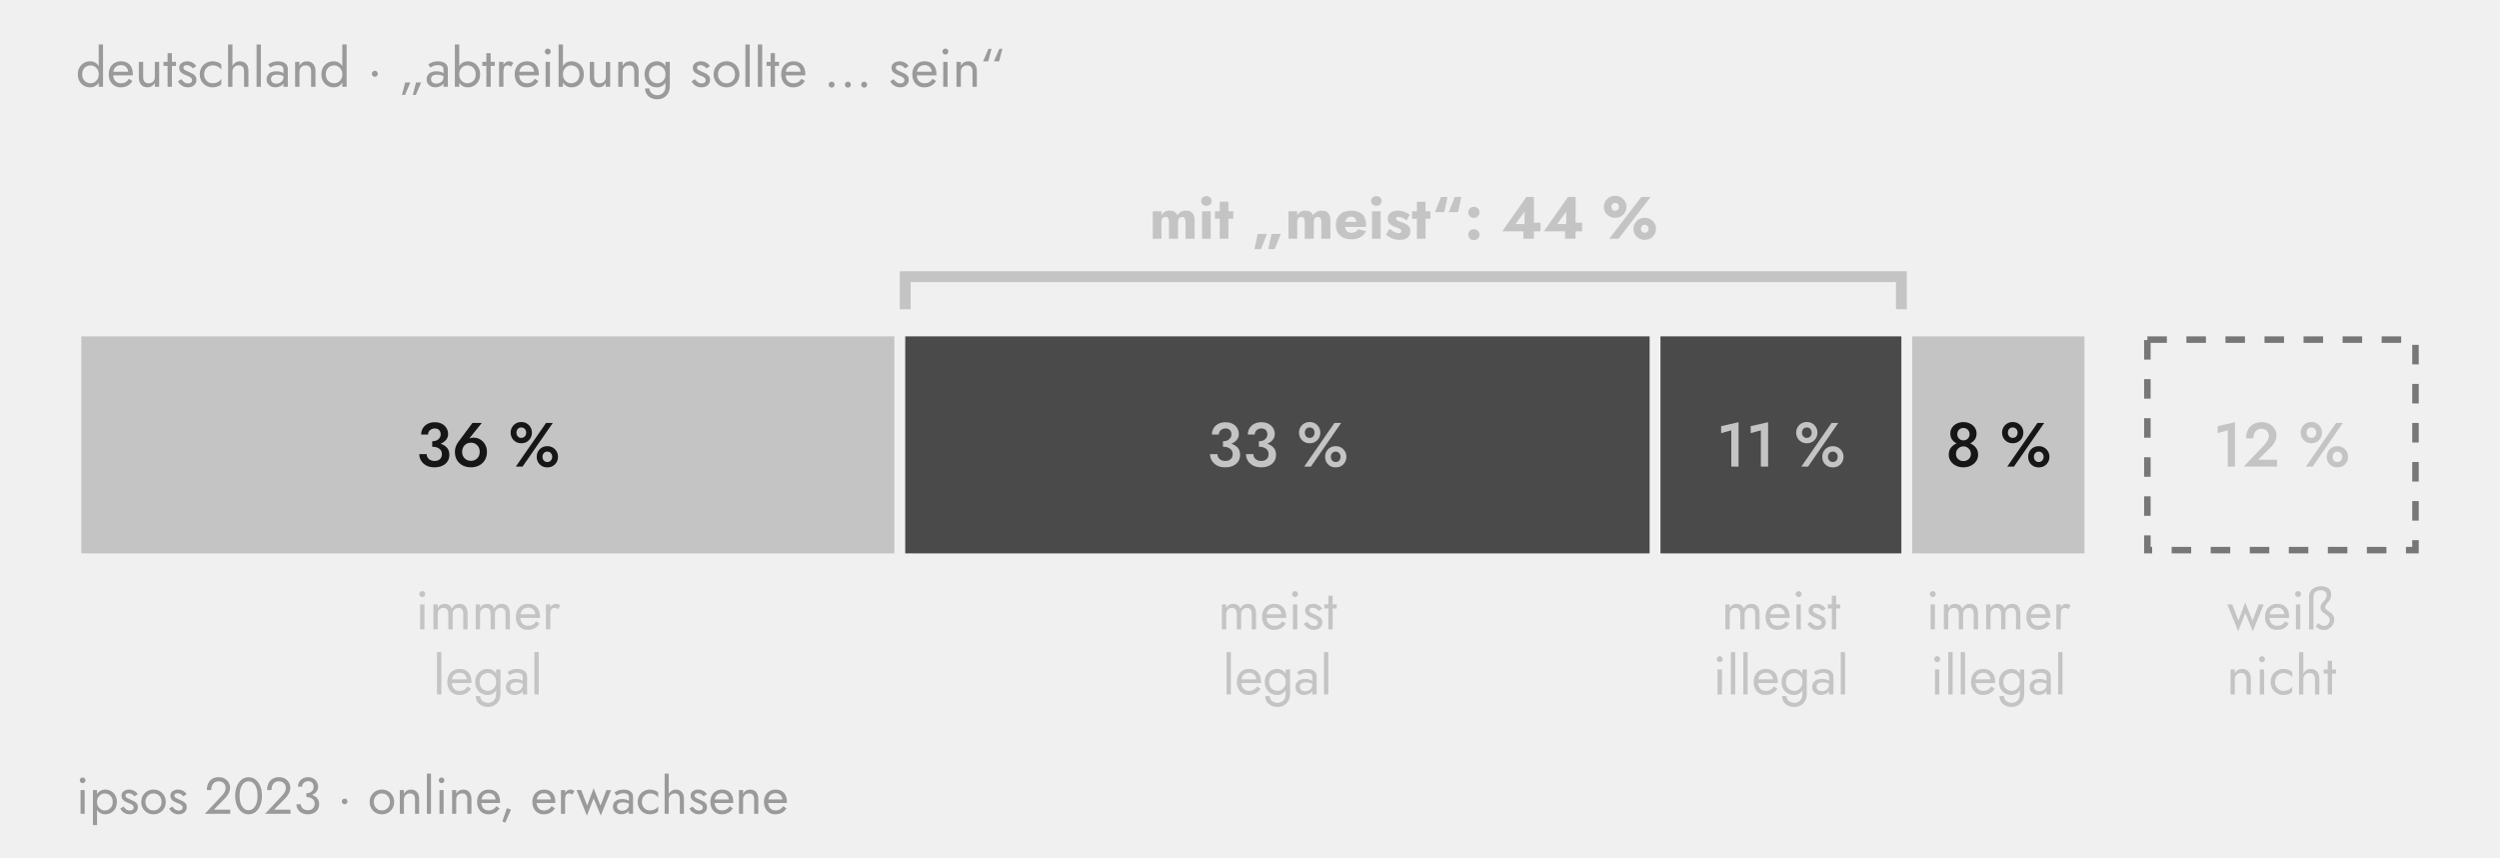
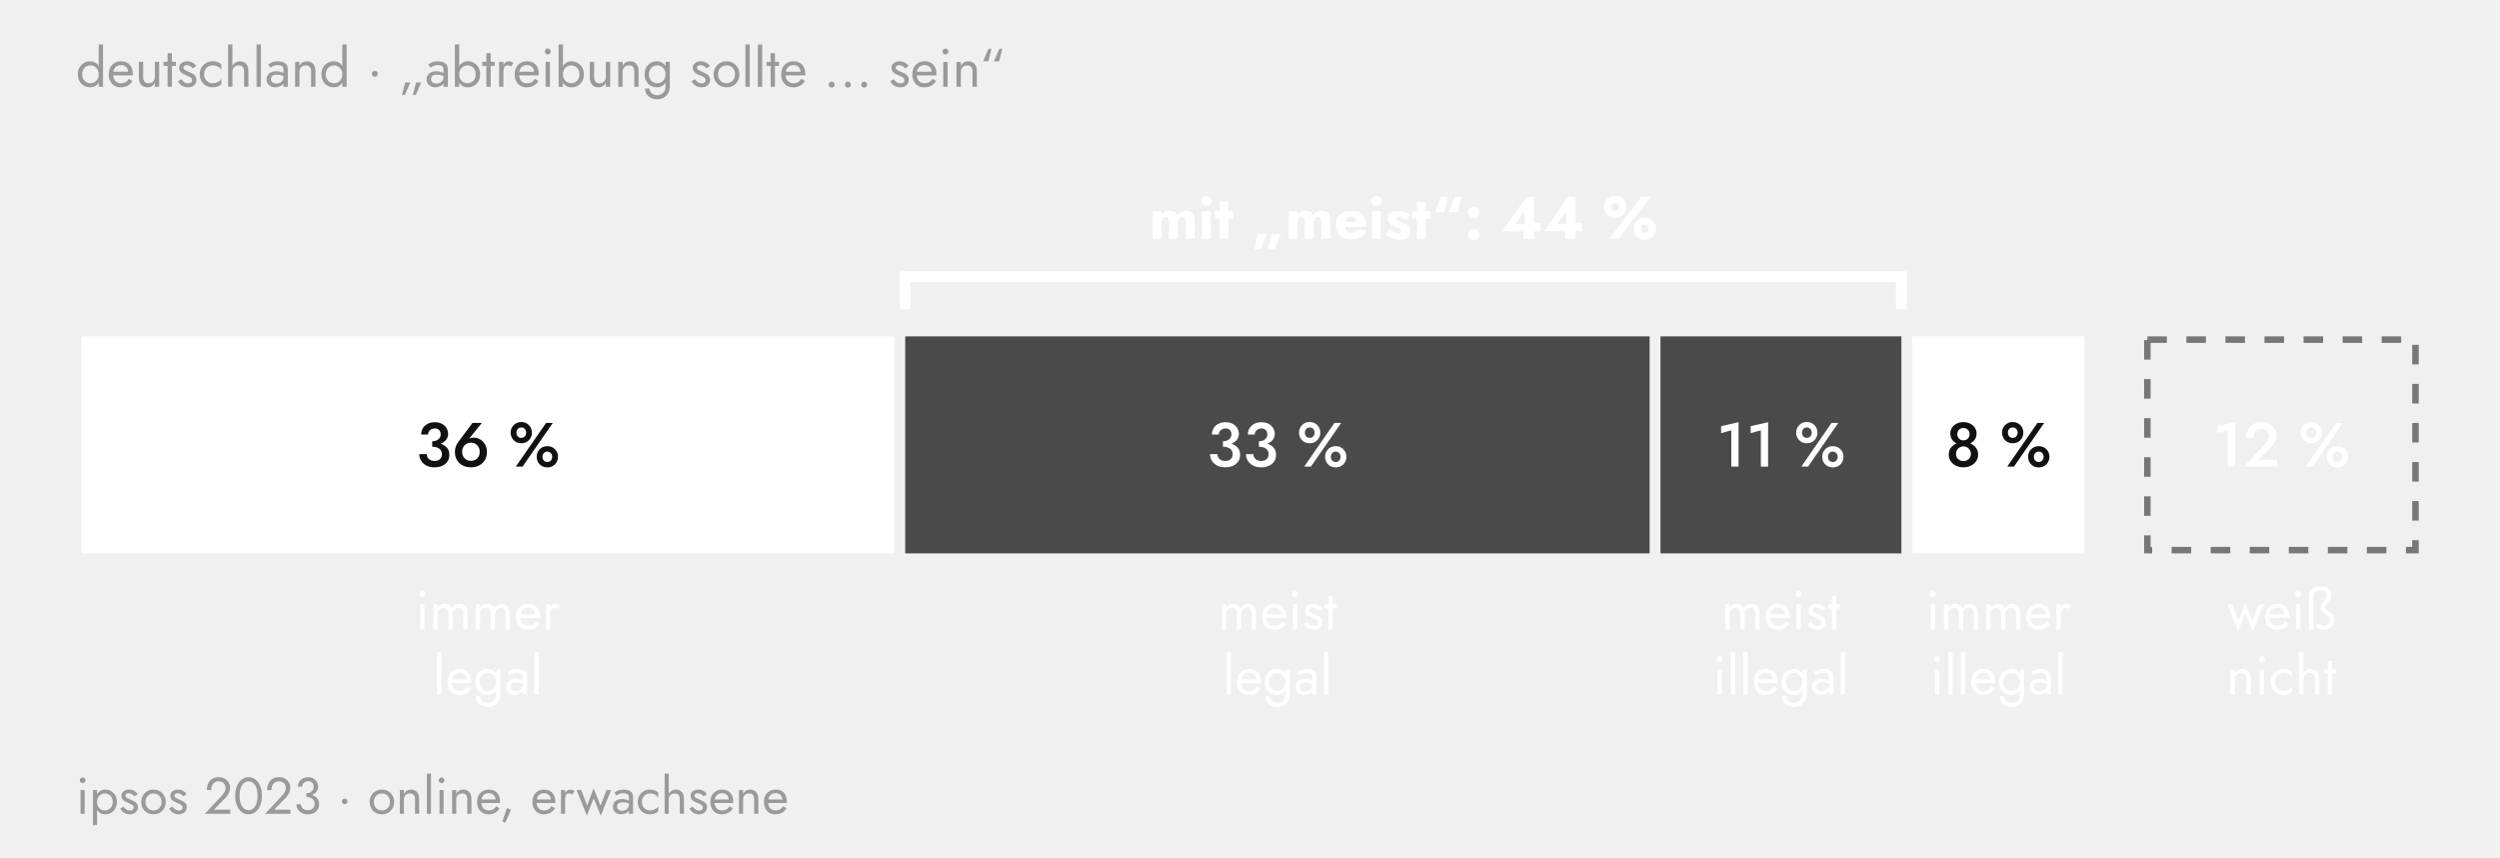
<svg xmlns="http://www.w3.org/2000/svg" xmlns:xlink="http://www.w3.org/1999/xlink" width="460.8pt" height="158pt" viewBox="0 0 460.8 158" version="1.1">
  <defs>
    <style type="text/css">*{stroke-linejoin: round; stroke-linecap: butt}</style>
  </defs>
  <g id="figure_1">
    <g id="patch_1">
      <path d="M 0 158  L 460.8 158  L 460.8 0  L 0 0  L 0 158  z " style="fill: none" />
    </g>
    <g id="axes_1">
      <g id="patch_2">
-         <path d="M 15 62  L 164.92 62  L 164.92 102  L 15 102  z " clip-path="url(#p897b57e339)" style="fill: #c4c4c4" />
+         <path d="M 15 62  L 164.92 62  L 164.92 102  L 15 102  z " clip-path="url(#p897b57e339)" style="fill: #ffffff" />
      </g>
      <g id="patch_3">
        <path d="M 166.92 62  L 304.18 62  L 304.18 102  L 166.92 102  z " clip-path="url(#p897b57e339)" style="fill: #4a4a4a" />
      </g>
      <g id="patch_4">
        <path d="M 306.18 62  L 350.6 62  L 350.6 102  L 306.18 102  z " clip-path="url(#p897b57e339)" style="fill: #4a4a4a" />
      </g>
      <g id="patch_5">
-         <path d="M 352.6 62  L 384.36 62  L 384.36 102  L 352.6 102  z " clip-path="url(#p897b57e339)" style="fill: #c4c4c4" />
+         <path d="M 352.6 62  L 384.36 62  L 384.36 102  L 352.6 102  z " clip-path="url(#p897b57e339)" style="fill: #ffffff" />
      </g>
      <g id="patch_6">
        <path d="M 395.96 62.6  L 445.4 62.6  L 445.4 101.4  L 395.96 101.4  L 395.96 62.6  z " clip-path="url(#p897b57e339)" style="fill: none; stroke-dasharray: 3.6,3.6; stroke-dashoffset: 0; stroke: #777777; stroke-width: 1.2; stroke-linejoin: miter" />
      </g>
      <g id="line2d_1">
-         <path d="M 166.92 57  L 166.92 51  L 350.6 51  L 350.6 57  " clip-path="url(#p897b57e339)" style="fill: none; stroke: #c4c4c4; stroke-width: 2; stroke-linejoin: miter" />
+         <path d="M 166.92 57  L 166.92 51  L 350.6 51  L 350.6 57  " clip-path="url(#p897b57e339)" style="fill: none; stroke: #ffffff; stroke-width: 2; stroke-linejoin: miter" />
      </g>
      <g id="text_1">
        <g style="fill: #9a9a9a" transform="translate(14 16) scale(0.1 -0.1)">
          <defs>
            <path id="Jost-Book-bd" d="M 224 1472  Q 224 1952 422 2294  Q 621 2637 953 2822  Q 1286 3008 1683 3008  Q 2010 3008 2269 2861  Q 2528 2714 2688 2438  L 2688 4992  L 3200 4992  L 3200 0  L 2688 0  L 2688 506  Q 2528 230 2269 83  Q 2010 -64 1683 -64  Q 1286 -64 953 121  Q 621 307 422 652  Q 224 998 224 1472  z M 742 1472  Q 742 1133 880 896  Q 1018 659 1248 537  Q 1478 416 1747 416  Q 1971 416 2188 537  Q 2406 659 2547 896  Q 2688 1133 2688 1472  Q 2688 1811 2547 2048  Q 2406 2285 2188 2406  Q 1971 2528 1747 2528  Q 1478 2528 1248 2406  Q 1018 2285 880 2048  Q 742 1811 742 1472  z " transform="scale(0.015625)" />
            <path id="Jost-Book-bf" d="M 1619 -64  Q 1210 -64 893 131  Q 576 326 400 672  Q 224 1018 224 1472  Q 224 1933 406 2278  Q 589 2624 918 2816  Q 1248 3008 1683 3008  Q 2330 3008 2701 2605  Q 3072 2202 3072 1498  Q 3072 1453 3069 1405  Q 3066 1357 3066 1344  L 749 1344  Q 781 902 1024 659  Q 1267 416 1683 416  Q 2285 416 2605 947  L 3021 685  Q 2560 -64 1619 -64  z M 1683 2560  Q 1306 2560 1069 2358  Q 832 2157 768 1779  L 2515 1779  Q 2490 2131 2262 2345  Q 2035 2560 1683 2560  z " transform="scale(0.015625)" />
            <path id="Jost-Book-102" d="M 992 1152  Q 992 800 1152 608  Q 1312 416 1619 416  Q 1958 416 2163 621  Q 2368 826 2368 1152  L 2368 2944  L 2880 2944  L 2880 0  L 2368 0  L 2368 461  Q 2074 -64 1491 -64  Q 1030 -64 755 249  Q 480 563 480 1088  L 480 2944  L 992 2944  L 992 1152  z " transform="scale(0.015625)" />
            <path id="Jost-Book-fe" d="M 32 2944  L 512 2944  L 512 3968  L 1024 3968  L 1024 2944  L 1504 2944  L 1504 2464  L 1024 2464  L 1024 0  L 512 0  L 512 2464  L 32 2464  L 32 2944  z " transform="scale(0.015625)" />
            <path id="Jost-Book-f8" d="M 602 902  Q 736 698 931 550  Q 1126 403 1402 403  Q 1619 403 1744 502  Q 1869 602 1869 774  Q 1869 928 1769 1033  Q 1670 1139 1516 1212  Q 1363 1286 1190 1350  Q 998 1427 803 1532  Q 608 1638 477 1808  Q 346 1978 346 2234  Q 346 2496 483 2669  Q 621 2842 841 2925  Q 1062 3008 1299 3008  Q 1651 3008 1939 2841  Q 2227 2675 2362 2432  L 1952 2170  Q 1830 2336 1648 2445  Q 1466 2554 1235 2554  Q 1075 2554 960 2483  Q 845 2413 845 2266  Q 845 2086 1033 1974  Q 1222 1862 1459 1766  Q 1715 1664 1926 1545  Q 2138 1427 2262 1260  Q 2387 1094 2387 832  Q 2387 448 2108 192  Q 1830 -64 1376 -64  Q 1082 -64 845 41  Q 608 147 445 313  Q 282 480 198 653  L 602 902  z " transform="scale(0.015625)" />
            <path id="Jost-Book-b7" d="M 710 1472  Q 710 1165 841 928  Q 973 691 1200 553  Q 1427 416 1715 416  Q 2074 416 2355 576  Q 2637 736 2739 954  L 2739 314  Q 2586 134 2301 35  Q 2016 -64 1715 -64  Q 1286 -64 940 134  Q 595 333 393 681  Q 192 1030 192 1472  Q 192 1920 393 2265  Q 595 2611 940 2809  Q 1286 3008 1715 3008  Q 2016 3008 2301 2909  Q 2586 2810 2739 2630  L 2739 1990  Q 2637 2208 2355 2368  Q 2074 2528 1715 2528  Q 1427 2528 1200 2393  Q 973 2259 841 2019  Q 710 1779 710 1472  z " transform="scale(0.015625)" />
            <path id="Jost-Book-cf" d="M 2368 1792  Q 2368 2528 1741 2528  Q 1408 2528 1200 2320  Q 992 2112 992 1792  L 992 0  L 480 0  L 480 4992  L 992 4992  L 992 2477  Q 1126 2720 1353 2864  Q 1581 3008 1869 3008  Q 2323 3008 2601 2717  Q 2880 2426 2880 1856  L 2880 0  L 2368 0  L 2368 1792  z " transform="scale(0.015625)" />
            <path id="Jost-Book-de" d="M 480 4992  L 992 4992  L 992 0  L 480 0  L 480 4992  z " transform="scale(0.015625)" />
            <path id="Jost-Book-ac" d="M 634 2266  L 384 2643  Q 550 2765 841 2886  Q 1133 3008 1542 3008  Q 2054 3008 2374 2774  Q 2694 2541 2694 2112  L 2694 0  L 2182 0  L 2182 397  Q 2042 166 1760 51  Q 1478 -64 1210 -64  Q 941 -64 707 48  Q 474 160 333 371  Q 192 582 192 883  Q 192 1312 496 1571  Q 800 1830 1344 1830  Q 1638 1830 1846 1763  Q 2054 1696 2182 1613  L 2182 2042  Q 2182 2342 1987 2451  Q 1792 2560 1517 2560  Q 1184 2560 960 2451  Q 736 2342 634 2266  z M 710 909  Q 710 653 886 515  Q 1062 378 1344 378  Q 1696 378 1939 589  Q 2182 800 2182 1152  L 2182 1261  Q 2003 1350 1817 1388  Q 1632 1427 1427 1427  Q 1056 1427 883 1289  Q 710 1152 710 909  z " transform="scale(0.015625)" />
            <path id="Jost-Book-e3" d="M 2368 1792  Q 2368 2528 1741 2528  Q 1408 2528 1200 2323  Q 992 2118 992 1792  L 992 0  L 480 0  L 480 2944  L 992 2944  L 992 2483  Q 1280 3008 1869 3008  Q 2336 3008 2608 2697  Q 2880 2387 2880 1856  L 2880 0  L 2368 0  L 2368 1792  z " transform="scale(0.015625)" />
            <path id="Jost-Book-1" transform="scale(0.015625)" />
            <path id="Jost-Book-1d4" d="M 608 1536  Q 608 1683 713 1785  Q 819 1888 960 1888  Q 1107 1888 1209 1785  Q 1312 1683 1312 1536  Q 1312 1395 1209 1289  Q 1107 1184 960 1184  Q 819 1184 713 1289  Q 608 1395 608 1536  z " transform="scale(0.015625)" />
            <path id="Jost-Book-1ba" d="M 704 512  L 1312 512  L 672 -960  L 320 -960  L 704 512  z M 1984 512  L 2592 512  L 1952 -960  L 1600 -960  L 1984 512  z " transform="scale(0.015625)" />
            <path id="Jost-Book-b6" d="M 3424 1472  Q 3424 998 3225 652  Q 3027 307 2697 121  Q 2368 -64 1965 -64  Q 1638 -64 1379 83  Q 1120 230 960 506  L 960 0  L 448 0  L 448 4992  L 960 4992  L 960 2438  Q 1120 2714 1379 2861  Q 1638 3008 1965 3008  Q 2368 3008 2697 2822  Q 3027 2637 3225 2294  Q 3424 1952 3424 1472  z M 2906 1472  Q 2906 1811 2768 2048  Q 2630 2285 2403 2406  Q 2176 2528 1901 2528  Q 1677 2528 1459 2406  Q 1242 2285 1101 2048  Q 960 1811 960 1472  Q 960 1133 1101 896  Q 1242 659 1459 537  Q 1677 416 1901 416  Q 2176 416 2403 537  Q 2630 659 2768 896  Q 2906 1133 2906 1472  z " transform="scale(0.015625)" />
            <path id="Jost-Book-f3" d="M 1882 2381  Q 1779 2458 1696 2493  Q 1613 2528 1485 2528  Q 1197 2528 1094 2320  Q 992 2112 992 1792  L 992 0  L 480 0  L 480 2944  L 992 2944  L 992 2605  Q 1114 2790 1280 2899  Q 1446 3008 1613 3008  Q 1773 3008 1910 2966  Q 2048 2925 2163 2803  L 1882 2381  z " transform="scale(0.015625)" />
            <path id="Jost-Book-d1" d="M 480 4160  Q 480 4307 585 4409  Q 691 4512 832 4512  Q 979 4512 1081 4409  Q 1184 4307 1184 4160  Q 1184 4019 1081 3913  Q 979 3808 832 3808  Q 691 3808 585 3913  Q 480 4019 480 4160  z M 576 2944  L 1088 2944  L 1088 0  L 576 0  L 576 2944  z " transform="scale(0.015625)" />
            <path id="Jost-Book-ca" d="M 282 -192  L 800 -192  Q 800 -403 915 -585  Q 1030 -768 1241 -880  Q 1453 -992 1741 -992  Q 1965 -992 2182 -883  Q 2400 -774 2544 -540  Q 2688 -307 2688 64  L 2688 506  Q 2528 230 2269 83  Q 2010 -64 1683 -64  Q 1286 -64 953 121  Q 621 307 422 652  Q 224 998 224 1472  Q 224 1952 422 2294  Q 621 2637 953 2822  Q 1286 3008 1683 3008  Q 2010 3008 2269 2861  Q 2528 2714 2688 2438  L 2688 2944  L 3200 2944  L 3200 64  Q 3200 -442 2989 -784  Q 2778 -1126 2445 -1299  Q 2112 -1472 1741 -1472  Q 1312 -1472 982 -1312  Q 653 -1152 467 -861  Q 282 -570 282 -192  z M 742 1472  Q 742 1133 880 896  Q 1018 659 1248 537  Q 1478 416 1747 416  Q 1971 416 2188 537  Q 2406 659 2547 896  Q 2688 1133 2688 1472  Q 2688 1811 2547 2048  Q 2406 2285 2188 2406  Q 1971 2528 1747 2528  Q 1478 2528 1248 2406  Q 1018 2285 880 2048  Q 742 1811 742 1472  z " transform="scale(0.015625)" />
            <path id="Jost-Book-e8" d="M 224 1472  Q 224 1920 425 2265  Q 627 2611 972 2809  Q 1318 3008 1747 3008  Q 2182 3008 2524 2809  Q 2867 2611 3068 2265  Q 3270 1920 3270 1472  Q 3270 1030 3068 681  Q 2867 333 2524 134  Q 2182 -64 1747 -64  Q 1318 -64 972 134  Q 627 333 425 681  Q 224 1030 224 1472  z M 742 1472  Q 742 1165 873 928  Q 1005 691 1232 553  Q 1459 416 1747 416  Q 2035 416 2262 553  Q 2490 691 2621 928  Q 2752 1165 2752 1472  Q 2752 1779 2621 2019  Q 2490 2259 2262 2393  Q 2035 2528 1747 2528  Q 1459 2528 1232 2393  Q 1005 2259 873 2019  Q 742 1779 742 1472  z " transform="scale(0.015625)" />
            <path id="Jost-Book-1c6" d="M 608 256  Q 608 403 713 505  Q 819 608 960 608  Q 1107 608 1209 505  Q 1312 403 1312 256  Q 1312 115 1209 9  Q 1107 -96 960 -96  Q 819 -96 713 9  Q 608 115 608 256  z M 2528 256  Q 2528 403 2633 505  Q 2739 608 2880 608  Q 3027 608 3129 505  Q 3232 403 3232 256  Q 3232 115 3129 9  Q 3027 -96 2880 -96  Q 2739 -96 2633 9  Q 2528 115 2528 256  z M 4448 256  Q 4448 403 4553 505  Q 4659 608 4800 608  Q 4947 608 5049 505  Q 5152 403 5152 256  Q 5152 115 5049 9  Q 4947 -96 4800 -96  Q 4659 -96 4553 9  Q 4448 115 4448 256  z " transform="scale(0.015625)" />
            <path id="Jost-Book-1b7" d="M 1056 3008  L 448 3008  L 1088 4480  L 1440 4480  L 1056 3008  z M 2336 3008  L 1728 3008  L 2368 4480  L 2720 4480  L 2336 3008  z " transform="scale(0.015625)" />
          </defs>
          <use xlink:href="#Jost-Book-bd" />
          <use xlink:href="#Jost-Book-bf" transform="translate(57 0)" />
          <use xlink:href="#Jost-Book-102" transform="translate(108.5 0)" />
          <use xlink:href="#Jost-Book-fe" transform="translate(161 0)" />
          <use xlink:href="#Jost-Book-f8" transform="translate(185 0)" />
          <use xlink:href="#Jost-Book-b7" transform="translate(225.2969 0)" />
          <use xlink:href="#Jost-Book-cf" transform="translate(273.0938 0)" />
          <use xlink:href="#Jost-Book-de" transform="translate(325.5938 0)" />
          <use xlink:href="#Jost-Book-ac" transform="translate(348.5938 0)" />
          <use xlink:href="#Jost-Book-e3" transform="translate(396.6875 0)" />
          <use xlink:href="#Jost-Book-bd" transform="translate(449.1875 0)" />
          <use xlink:href="#Jost-Book-1" transform="translate(506.1875 0)" />
          <use xlink:href="#Jost-Book-1d4" transform="translate(536.1875 0)" />
          <use xlink:href="#Jost-Book-1" transform="translate(566.1875 0)" />
          <use xlink:href="#Jost-Book-1ba" transform="translate(596.1875 0)" />
          <use xlink:href="#Jost-Book-ac" transform="translate(643.6875 0)" />
          <use xlink:href="#Jost-Book-b6" transform="translate(691.7812 0)" />
          <use xlink:href="#Jost-Book-fe" transform="translate(748.7812 0)" />
          <use xlink:href="#Jost-Book-f3" transform="translate(772.7812 0)" />
          <use xlink:href="#Jost-Book-bf" transform="translate(805.5781 0)" />
          <use xlink:href="#Jost-Book-d1" transform="translate(857.0781 0)" />
          <use xlink:href="#Jost-Book-b6" transform="translate(883.0781 0)" />
          <use xlink:href="#Jost-Book-102" transform="translate(940.0781 0)" />
          <use xlink:href="#Jost-Book-e3" transform="translate(992.5781 0)" />
          <use xlink:href="#Jost-Book-ca" transform="translate(1045.078 0)" />
          <use xlink:href="#Jost-Book-1" transform="translate(1102.078 0)" />
          <use xlink:href="#Jost-Book-f8" transform="translate(1132.078 0)" />
          <use xlink:href="#Jost-Book-e8" transform="translate(1172.375 0)" />
          <use xlink:href="#Jost-Book-de" transform="translate(1226.969 0)" />
          <use xlink:href="#Jost-Book-de" transform="translate(1249.969 0)" />
          <use xlink:href="#Jost-Book-fe" transform="translate(1272.969 0)" />
          <use xlink:href="#Jost-Book-bf" transform="translate(1296.969 0)" />
          <use xlink:href="#Jost-Book-1" transform="translate(1348.469 0)" />
          <use xlink:href="#Jost-Book-1c6" transform="translate(1378.469 0)" />
          <use xlink:href="#Jost-Book-1" transform="translate(1468.469 0)" />
          <use xlink:href="#Jost-Book-f8" transform="translate(1498.469 0)" />
          <use xlink:href="#Jost-Book-bf" transform="translate(1538.766 0)" />
          <use xlink:href="#Jost-Book-d1" transform="translate(1590.266 0)" />
          <use xlink:href="#Jost-Book-e3" transform="translate(1616.266 0)" />
          <use xlink:href="#Jost-Book-1b7" transform="translate(1665.766 0)" />
        </g>
      </g>
      <g id="text_2">
-         <g style="fill: #161616" transform="translate(76.68289 86) scale(0.115 -0.115)">
+         <g style="fill: #111111" transform="translate(76.68289 86) scale(0.115 -0.115)">
          <defs>
            <path id="Jost-Medium-16c" d="M 1901 -77  Q 1421 -77 1075 108  Q 730 294 541 601  Q 352 909 352 1280  L 1114 1280  Q 1114 960 1344 768  Q 1574 576 1914 576  Q 2259 576 2467 761  Q 2675 947 2675 1280  Q 2675 1638 2403 1836  Q 2131 2035 1677 2035  L 1677 2598  Q 2086 2598 2316 2806  Q 2547 3014 2547 3302  Q 2547 3571 2393 3740  Q 2240 3910 1939 3910  Q 1651 3910 1452 3734  Q 1254 3558 1254 3290  L 544 3290  Q 544 3654 720 3939  Q 896 4224 1209 4387  Q 1523 4550 1933 4550  Q 2368 4550 2675 4384  Q 2982 4218 3145 3942  Q 3309 3667 3309 3341  Q 3309 3002 3101 2746  Q 2893 2490 2541 2342  Q 2944 2214 3190 1936  Q 3437 1658 3437 1203  Q 3437 813 3245 525  Q 3053 237 2707 80  Q 2362 -77 1901 -77  z " transform="scale(0.015625)" />
            <path id="Jost-Medium-16f" d="M 2118 4474  L 3078 4474  L 1798 2886  Q 1894 2931 2009 2950  Q 2125 2970 2259 2970  Q 2611 2970 2918 2784  Q 3226 2598 3418 2268  Q 3610 1939 3610 1510  Q 3610 1018 3389 659  Q 3168 301 2797 112  Q 2426 -77 1965 -77  Q 1504 -77 1129 112  Q 755 301 537 659  Q 320 1018 320 1510  Q 320 1824 425 2089  Q 531 2355 698 2566  L 2118 4474  z M 1062 1510  Q 1062 1101 1318 845  Q 1574 589 1965 589  Q 2349 589 2608 845  Q 2867 1101 2867 1510  Q 2867 1926 2608 2188  Q 2349 2451 1965 2451  Q 1574 2451 1318 2188  Q 1062 1926 1062 1510  z " transform="scale(0.015625)" />
            <path id="Jost-Medium-1" transform="scale(0.015625)" />
            <path id="Jost-Medium-1b0" d="M 192 3482  Q 192 3782 333 4028  Q 474 4275 720 4422  Q 966 4570 1286 4570  Q 1606 4570 1849 4422  Q 2093 4275 2233 4028  Q 2374 3782 2374 3482  Q 2374 3181 2233 2931  Q 2093 2682 1849 2538  Q 1606 2394 1286 2394  Q 966 2394 720 2538  Q 474 2682 333 2931  Q 192 3181 192 3482  z M 3827 4480  L 4518 4480  L 1414 0  L 723 0  L 3827 4480  z M 787 3482  Q 787 3264 918 3104  Q 1050 2944 1286 2944  Q 1517 2944 1651 3104  Q 1786 3264 1786 3482  Q 1786 3699 1651 3856  Q 1517 4013 1286 4013  Q 1050 4013 918 3856  Q 787 3699 787 3482  z M 2867 1005  Q 2867 1306 3004 1552  Q 3142 1798 3388 1945  Q 3635 2093 3955 2093  Q 4275 2093 4521 1945  Q 4768 1798 4909 1552  Q 5050 1306 5050 1005  Q 5050 698 4909 451  Q 4768 205 4521 61  Q 4275 -83 3955 -83  Q 3635 -83 3388 61  Q 3142 205 3004 451  Q 2867 698 2867 1005  z M 3456 1005  Q 3456 787 3590 627  Q 3725 467 3955 467  Q 4186 467 4320 627  Q 4454 787 4454 1005  Q 4454 1216 4320 1376  Q 4186 1536 3955 1536  Q 3725 1536 3590 1376  Q 3456 1216 3456 1005  z " transform="scale(0.015625)" />
          </defs>
          <use xlink:href="#Jost-Medium-16c" />
          <use xlink:href="#Jost-Medium-16f" transform="translate(57.59375 0)" />
          <use xlink:href="#Jost-Medium-1" transform="translate(119 0)" />
          <use xlink:href="#Jost-Medium-1b0" transform="translate(149 0)" />
        </g>
      </g>
      <g id="text_3">
-         <g style="fill: #c4c4c4" transform="translate(76.57016 116) scale(0.1 -0.1)">
+         <g style="fill: #ffffff" transform="translate(76.57016 116) scale(0.1 -0.1)">
          <defs>
            <path id="Jost-Book-e2" d="M 4512 1856  L 4512 0  L 4000 0  L 4000 1792  Q 4000 2170 3862 2349  Q 3725 2528 3437 2528  Q 3123 2528 2937 2333  Q 2752 2138 2752 1792  L 2752 0  L 2240 0  L 2240 1792  Q 2240 2170 2102 2349  Q 1965 2528 1677 2528  Q 1363 2528 1177 2333  Q 992 2138 992 1792  L 992 0  L 480 0  L 480 2944  L 992 2944  L 992 2515  Q 1254 3008 1805 3008  Q 2112 3008 2333 2864  Q 2554 2720 2656 2458  Q 2963 3008 3565 3008  Q 4019 3008 4265 2707  Q 4512 2406 4512 1856  z " transform="scale(0.015625)" />
          </defs>
          <use xlink:href="#Jost-Book-d1" />
          <use xlink:href="#Jost-Book-e2" transform="translate(26 0)" />
          <use xlink:href="#Jost-Book-e2" transform="translate(104 0)" />
          <use xlink:href="#Jost-Book-bf" transform="translate(182 0)" />
          <use xlink:href="#Jost-Book-f3" transform="translate(233.5 0)" />
        </g>
      </g>
      <g id="text_4">
-         <g style="fill: #c4c4c4" transform="translate(79.83031 128) scale(0.1 -0.1)">
+         <g style="fill: #ffffff" transform="translate(79.83031 128) scale(0.1 -0.1)">
          <use xlink:href="#Jost-Book-de" />
          <use xlink:href="#Jost-Book-bf" transform="translate(23 0)" />
          <use xlink:href="#Jost-Book-ca" transform="translate(74.5 0)" />
          <use xlink:href="#Jost-Book-ac" transform="translate(131.5 0)" />
          <use xlink:href="#Jost-Book-de" transform="translate(179.5938 0)" />
        </g>
      </g>
      <g id="text_5">
-         <g style="fill: #c4c4c4" transform="translate(222.4921 86) scale(0.115 -0.115)">
+         <g style="fill: #ffffff" transform="translate(222.4921 86) scale(0.115 -0.115)">
          <use xlink:href="#Jost-Medium-16c" />
          <use xlink:href="#Jost-Medium-16c" transform="translate(57.59375 0)" />
          <use xlink:href="#Jost-Medium-1" transform="translate(115.1875 0)" />
          <use xlink:href="#Jost-Medium-1b0" transform="translate(145.1875 0)" />
        </g>
      </g>
      <g id="text_6">
-         <g style="fill: #c4c4c4" transform="translate(224.5602 116) scale(0.1 -0.1)">
+         <g style="fill: #ffffff" transform="translate(224.5602 116) scale(0.1 -0.1)">
          <use xlink:href="#Jost-Book-e2" />
          <use xlink:href="#Jost-Book-bf" transform="translate(78 0)" />
          <use xlink:href="#Jost-Book-d1" transform="translate(129.5 0)" />
          <use xlink:href="#Jost-Book-f8" transform="translate(155.5 0)" />
          <use xlink:href="#Jost-Book-fe" transform="translate(195.7969 0)" />
        </g>
      </g>
      <g id="text_7">
-         <g style="fill: #c4c4c4" transform="translate(225.4203 128) scale(0.1 -0.1)">
+         <g style="fill: #ffffff" transform="translate(225.4203 128) scale(0.1 -0.1)">
          <use xlink:href="#Jost-Book-de" />
          <use xlink:href="#Jost-Book-bf" transform="translate(23 0)" />
          <use xlink:href="#Jost-Book-ca" transform="translate(74.5 0)" />
          <use xlink:href="#Jost-Book-ac" transform="translate(131.5 0)" />
          <use xlink:href="#Jost-Book-de" transform="translate(179.5938 0)" />
        </g>
      </g>
      <g id="text_8">
-         <g style="fill: #c4c4c4" transform="translate(316.5037 86) scale(0.115 -0.115)">
+         <g style="fill: #ffffff" transform="translate(316.5037 86) scale(0.115 -0.115)">
          <defs>
            <path id="Jost-Medium-16a" d="M 480 3430  L 480 4147  L 2266 4550  L 2266 0  L 1523 0  L 1523 3718  L 480 3430  z " transform="scale(0.015625)" />
          </defs>
          <use xlink:href="#Jost-Medium-16a" />
          <use xlink:href="#Jost-Medium-16a" transform="translate(47.40625 0)" />
          <use xlink:href="#Jost-Medium-1" transform="translate(94.8125 0)" />
          <use xlink:href="#Jost-Medium-1b0" transform="translate(124.8125 0)" />
        </g>
      </g>
      <g id="text_9">
-         <g style="fill: #c4c4c4" transform="translate(317.4002 116) scale(0.1 -0.1)">
+         <g style="fill: #ffffff" transform="translate(317.4002 116) scale(0.1 -0.1)">
          <use xlink:href="#Jost-Book-e2" />
          <use xlink:href="#Jost-Book-bf" transform="translate(78 0)" />
          <use xlink:href="#Jost-Book-d1" transform="translate(129.5 0)" />
          <use xlink:href="#Jost-Book-f8" transform="translate(155.5 0)" />
          <use xlink:href="#Jost-Book-fe" transform="translate(195.7969 0)" />
        </g>
      </g>
      <g id="text_10">
-         <g style="fill: #c4c4c4" transform="translate(315.8103 128) scale(0.1 -0.1)">
+         <g style="fill: #ffffff" transform="translate(315.8103 128) scale(0.1 -0.1)">
          <use xlink:href="#Jost-Book-d1" />
          <use xlink:href="#Jost-Book-de" transform="translate(26 0)" />
          <use xlink:href="#Jost-Book-de" transform="translate(49 0)" />
          <use xlink:href="#Jost-Book-bf" transform="translate(72 0)" />
          <use xlink:href="#Jost-Book-ca" transform="translate(123.5 0)" />
          <use xlink:href="#Jost-Book-ac" transform="translate(180.5 0)" />
          <use xlink:href="#Jost-Book-de" transform="translate(228.5938 0)" />
        </g>
      </g>
      <g id="text_11">
-         <g style="fill: #161616" transform="translate(358.7158 86) scale(0.115 -0.115)">
+         <g style="fill: #111111" transform="translate(358.7158 86) scale(0.115 -0.115)">
          <defs>
            <path id="Jost-Medium-171" d="M 346 1216  Q 346 1664 579 1952  Q 813 2240 1158 2381  Q 864 2515 685 2771  Q 506 3027 506 3398  Q 506 3738 685 4000  Q 864 4262 1171 4412  Q 1478 4563 1850 4563  Q 2227 4563 2531 4412  Q 2835 4262 3017 4000  Q 3200 3738 3200 3398  Q 3200 3027 3017 2771  Q 2835 2515 2541 2381  Q 2886 2240 3123 1952  Q 3360 1664 3360 1216  Q 3360 845 3155 550  Q 2950 256 2608 89  Q 2266 -77 1850 -77  Q 1434 -77 1091 89  Q 749 256 547 550  Q 346 845 346 1216  z M 1222 3322  Q 1222 3040 1408 2864  Q 1594 2688 1850 2688  Q 2112 2688 2297 2864  Q 2483 3040 2483 3322  Q 2483 3597 2304 3779  Q 2125 3962 1850 3962  Q 1574 3962 1398 3779  Q 1222 3597 1222 3322  z M 1088 1318  Q 1088 954 1318 758  Q 1549 563 1850 563  Q 2150 563 2384 758  Q 2618 954 2618 1318  Q 2618 1530 2509 1702  Q 2400 1875 2227 1974  Q 2054 2074 1850 2074  Q 1651 2074 1475 1974  Q 1299 1875 1193 1702  Q 1088 1530 1088 1318  z " transform="scale(0.015625)" />
          </defs>
          <use xlink:href="#Jost-Medium-171" />
          <use xlink:href="#Jost-Medium-1" transform="translate(57.90625 0)" />
          <use xlink:href="#Jost-Medium-1b0" transform="translate(87.90625 0)" />
        </g>
      </g>
      <g id="text_12">
-         <g style="fill: #c4c4c4" transform="translate(355.0902 116) scale(0.1 -0.1)">
+         <g style="fill: #ffffff" transform="translate(355.0902 116) scale(0.1 -0.1)">
          <use xlink:href="#Jost-Book-d1" />
          <use xlink:href="#Jost-Book-e2" transform="translate(26 0)" />
          <use xlink:href="#Jost-Book-e2" transform="translate(104 0)" />
          <use xlink:href="#Jost-Book-bf" transform="translate(182 0)" />
          <use xlink:href="#Jost-Book-f3" transform="translate(233.5 0)" />
        </g>
      </g>
      <g id="text_13">
-         <g style="fill: #c4c4c4" transform="translate(355.9003 128) scale(0.1 -0.1)">
+         <g style="fill: #ffffff" transform="translate(355.9003 128) scale(0.1 -0.1)">
          <use xlink:href="#Jost-Book-d1" />
          <use xlink:href="#Jost-Book-de" transform="translate(26 0)" />
          <use xlink:href="#Jost-Book-de" transform="translate(49 0)" />
          <use xlink:href="#Jost-Book-bf" transform="translate(72 0)" />
          <use xlink:href="#Jost-Book-ca" transform="translate(123.5 0)" />
          <use xlink:href="#Jost-Book-ac" transform="translate(180.5 0)" />
          <use xlink:href="#Jost-Book-de" transform="translate(228.5938 0)" />
        </g>
      </g>
      <g id="text_14">
-         <g style="fill: #c4c4c4" transform="translate(408.0462 86) scale(0.115 -0.115)">
+         <g style="fill: #ffffff" transform="translate(408.0462 86) scale(0.115 -0.115)">
          <defs>
            <path id="Jost-Medium-16b" d="M 128 0  L 2202 2182  Q 2438 2438 2572 2672  Q 2707 2906 2707 3174  Q 2707 3347 2617 3510  Q 2528 3674 2358 3776  Q 2189 3878 1946 3878  Q 1562 3878 1341 3612  Q 1120 3347 1120 2899  L 371 2899  Q 371 3373 553 3747  Q 736 4122 1091 4339  Q 1446 4557 1958 4557  Q 2349 4557 2637 4432  Q 2925 4307 3113 4105  Q 3302 3904 3398 3670  Q 3494 3437 3494 3213  Q 3494 2861 3321 2534  Q 3149 2208 2874 1952  L 1606 704  L 3546 704  L 3546 0  L 128 0  z " transform="scale(0.015625)" />
          </defs>
          <use xlink:href="#Jost-Medium-16a" />
          <use xlink:href="#Jost-Medium-16b" transform="translate(47.40625 0)" />
          <use xlink:href="#Jost-Medium-1" transform="translate(107.8125 0)" />
          <use xlink:href="#Jost-Medium-1b0" transform="translate(137.8125 0)" />
        </g>
      </g>
      <g id="text_15">
-         <g style="fill: #c4c4c4" transform="translate(410.655 116) scale(0.1 -0.1)">
+         <g style="fill: #ffffff" transform="translate(410.655 116) scale(0.1 -0.1)">
          <defs>
            <path id="Jost-Book-10e" d="M 32 2944  L 608 2944  L 1344 1030  L 2144 3168  L 3002 1018  L 3744 2944  L 4320 2944  L 3040 -224  L 2150 1920  L 1312 -224  L 32 2944  z " transform="scale(0.015625)" />
            <path id="Jost-Book-11f" d="M 2189 -77  Q 1894 -77 1657 44  Q 1421 166 1248 358  L 1562 742  Q 1709 595 1875 502  Q 2042 410 2227 410  Q 2515 410 2704 614  Q 2893 819 2893 1094  Q 2893 1312 2784 1456  Q 2675 1600 2512 1715  Q 2349 1830 2185 1942  Q 2022 2054 1913 2204  Q 1805 2355 1805 2573  Q 1805 2797 1913 2966  Q 2022 3136 2169 3293  Q 2317 3450 2425 3632  Q 2534 3814 2534 4064  Q 2534 4275 2432 4393  Q 2330 4512 2166 4563  Q 2003 4614 1811 4614  Q 1446 4614 1209 4416  Q 973 4218 973 3763  L 979 -13  L 461 -13  L 461 3891  Q 461 4237 637 4505  Q 813 4774 1136 4928  Q 1459 5082 1894 5082  Q 2413 5082 2742 4851  Q 3072 4621 3072 4109  Q 3072 3846 3001 3664  Q 2931 3482 2825 3347  Q 2720 3213 2614 3097  Q 2509 2982 2438 2857  Q 2368 2733 2368 2573  Q 2368 2438 2477 2342  Q 2586 2246 2742 2150  Q 2899 2054 3056 1929  Q 3213 1805 3321 1622  Q 3430 1440 3430 1165  Q 3430 819 3264 537  Q 3098 256 2819 89  Q 2541 -77 2189 -77  z " transform="scale(0.015625)" />
          </defs>
          <use xlink:href="#Jost-Book-10e" />
          <use xlink:href="#Jost-Book-bf" transform="translate(66.5 0)" />
          <use xlink:href="#Jost-Book-d1" transform="translate(118 0)" />
          <use xlink:href="#Jost-Book-11f" transform="translate(144 0)" />
        </g>
      </g>
      <g id="text_16">
-         <g style="fill: #c4c4c4" transform="translate(410.5402 128) scale(0.1 -0.1)">
+         <g style="fill: #ffffff" transform="translate(410.5402 128) scale(0.1 -0.1)">
          <use xlink:href="#Jost-Book-e3" />
          <use xlink:href="#Jost-Book-d1" transform="translate(52.5 0)" />
          <use xlink:href="#Jost-Book-b7" transform="translate(78.5 0)" />
          <use xlink:href="#Jost-Book-cf" transform="translate(126.2969 0)" />
          <use xlink:href="#Jost-Book-fe" transform="translate(178.7969 0)" />
        </g>
      </g>
      <g id="text_17">
-         <g style="fill: #c4c4c4" transform="translate(211.912 44) scale(0.11 -0.11)">
+         <g style="fill: #ffffff" transform="translate(211.912 44) scale(0.11 -0.11)">
          <defs>
            <path id="Jost-Bold-e2" d="M 4870 1894  L 4870 0  L 3898 0  L 3898 1792  Q 3898 2336 3526 2336  Q 3328 2336 3209 2198  Q 3091 2061 3091 1792  L 3091 0  L 2118 0  L 2118 1792  Q 2118 2336 1747 2336  Q 1549 2336 1430 2198  Q 1312 2061 1312 1792  L 1312 0  L 378 0  L 378 2944  L 1312 2944  L 1312 2509  Q 1434 2746 1648 2880  Q 1862 3014 2163 3014  Q 2509 3014 2713 2889  Q 2918 2765 3008 2528  Q 3168 2758 3405 2886  Q 3642 3014 3942 3014  Q 4454 3014 4662 2720  Q 4870 2426 4870 1894  z " transform="scale(0.015625)" />
            <path id="Jost-Bold-d1" d="M 320 4051  Q 320 4282 486 4426  Q 653 4570 883 4570  Q 1120 4570 1283 4426  Q 1446 4282 1446 4051  Q 1446 3821 1283 3673  Q 1120 3526 883 3526  Q 653 3526 486 3673  Q 320 3821 320 4051  z M 416 2944  L 1350 2944  L 1350 0  L 416 0  L 416 2944  z " transform="scale(0.015625)" />
            <path id="Jost-Bold-fe" d="M 32 2944  L 550 2944  L 550 3968  L 1478 3968  L 1478 2944  L 2003 2944  L 2003 2144  L 1478 2144  L 1478 0  L 550 0  L 550 2144  L 32 2144  L 32 2944  z " transform="scale(0.015625)" />
            <path id="Jost-Bold-1" transform="scale(0.015625)" />
            <path id="Jost-Bold-1ba" d="M 666 512  L 1670 512  L 1011 -1120  L 320 -1120  L 666 512  z M 2144 512  L 3149 512  L 2490 -1120  L 1798 -1120  L 2144 512  z " transform="scale(0.015625)" />
            <path id="Jost-Bold-bf" d="M 1875 -64  Q 1363 -64 985 125  Q 608 314 406 659  Q 205 1005 205 1472  Q 205 2182 646 2595  Q 1088 3008 1862 3008  Q 2624 3008 3037 2617  Q 3450 2227 3450 1517  Q 3450 1446 3446 1379  Q 3443 1312 3437 1267  L 1190 1267  Q 1235 960 1408 797  Q 1581 634 1862 634  Q 2374 634 2592 1018  L 3456 806  Q 2989 -64 1875 -64  z M 1843 2362  Q 1318 2362 1210 1805  L 2413 1805  Q 2394 2061 2240 2211  Q 2086 2362 1843 2362  z " transform="scale(0.015625)" />
            <path id="Jost-Bold-f8" d="M 538 1069  Q 870 787 1113 688  Q 1357 589 1510 589  Q 1651 589 1724 653  Q 1798 717 1798 819  Q 1798 960 1660 1046  Q 1523 1133 1171 1248  Q 960 1318 771 1427  Q 582 1536 460 1715  Q 339 1894 339 2176  Q 339 2579 649 2793  Q 960 3008 1440 3008  Q 1818 3008 2131 2883  Q 2445 2758 2701 2573  L 2355 1946  Q 2176 2118 1936 2230  Q 1696 2342 1498 2342  Q 1229 2342 1229 2157  Q 1229 2010 1405 1936  Q 1581 1862 1907 1741  Q 2138 1658 2333 1549  Q 2528 1440 2646 1273  Q 2765 1107 2765 832  Q 2765 358 2473 118  Q 2182 -122 1658 -122  Q 1171 -122 800 38  Q 429 198 134 429  L 538 1069  z " transform="scale(0.015625)" />
            <path id="Jost-Bold-1b7" d="M 1453 2848  L 448 2848  L 1107 4480  L 1798 4480  L 1453 2848  z M 2931 2848  L 1926 2848  L 2586 4480  L 3277 4480  L 2931 2848  z " transform="scale(0.015625)" />
            <path id="Jost-Bold-1c4" d="M 429 2829  Q 429 3072 598 3245  Q 768 3418 1030 3418  Q 1293 3418 1462 3245  Q 1632 3072 1632 2829  Q 1632 2586 1462 2410  Q 1293 2234 1030 2234  Q 768 2234 598 2410  Q 429 2586 429 2829  z M 429 435  Q 429 678 598 851  Q 768 1024 1030 1024  Q 1293 1024 1462 851  Q 1632 678 1632 435  Q 1632 192 1462 19  Q 1293 -154 1030 -154  Q 768 -154 598 19  Q 429 192 429 435  z " transform="scale(0.015625)" />
            <path id="Jost-Bold-16d" d="M 90 794  L 2688 4480  L 3494 4480  L 3494 1715  L 4198 1715  L 4198 794  L 3494 794  L 3494 0  L 2368 0  L 2368 794  L 90 794  z M 1523 1574  L 2490 1574  L 2490 2912  L 1523 1574  z " transform="scale(0.015625)" />
            <path id="Jost-Bold-1b0" d="M 147 3418  Q 147 3744 304 4013  Q 461 4282 736 4442  Q 1011 4602 1357 4602  Q 1696 4602 1971 4442  Q 2246 4282 2406 4013  Q 2566 3744 2566 3418  Q 2566 3091 2406 2825  Q 2246 2560 1971 2400  Q 1696 2240 1357 2240  Q 1011 2240 736 2400  Q 461 2560 304 2825  Q 147 3091 147 3418  z M 4160 4480  L 5158 4480  L 1722 0  L 723 0  L 4160 4480  z M 941 3418  Q 941 3245 1056 3120  Q 1171 2995 1357 2995  Q 1536 2995 1651 3120  Q 1766 3245 1766 3418  Q 1766 3597 1651 3721  Q 1536 3846 1357 3846  Q 1171 3846 1056 3721  Q 941 3597 941 3418  z M 3315 1062  Q 3315 1389 3475 1657  Q 3635 1926 3907 2086  Q 4179 2246 4525 2246  Q 4870 2246 5142 2086  Q 5414 1926 5574 1657  Q 5734 1389 5734 1062  Q 5734 736 5574 467  Q 5414 198 5142 38  Q 4870 -122 4525 -122  Q 4179 -122 3907 38  Q 3635 198 3475 467  Q 3315 736 3315 1062  z M 4115 1062  Q 4115 890 4227 765  Q 4339 640 4525 640  Q 4710 640 4825 765  Q 4941 890 4941 1062  Q 4941 1235 4825 1363  Q 4710 1491 4525 1491  Q 4339 1491 4227 1363  Q 4115 1235 4115 1062  z " transform="scale(0.015625)" />
          </defs>
          <use xlink:href="#Jost-Bold-e2" />
          <use xlink:href="#Jost-Bold-d1" transform="translate(82 0)" />
          <use xlink:href="#Jost-Bold-fe" transform="translate(109.5938 0)" />
          <use xlink:href="#Jost-Bold-1" transform="translate(141.3906 0)" />
          <use xlink:href="#Jost-Bold-1ba" transform="translate(171.3906 0)" />
          <use xlink:href="#Jost-Bold-e2" transform="translate(227.5938 0)" />
          <use xlink:href="#Jost-Bold-bf" transform="translate(309.5938 0)" />
          <use xlink:href="#Jost-Bold-d1" transform="translate(366.8906 0)" />
          <use xlink:href="#Jost-Bold-f8" transform="translate(394.4844 0)" />
          <use xlink:href="#Jost-Bold-fe" transform="translate(440.0781 0)" />
          <use xlink:href="#Jost-Bold-1b7" transform="translate(471.875 0)" />
          <use xlink:href="#Jost-Bold-1c4" transform="translate(528.0781 0)" />
          <use xlink:href="#Jost-Bold-1" transform="translate(560.2812 0)" />
          <use xlink:href="#Jost-Bold-16d" transform="translate(590.2812 0)" />
          <use xlink:href="#Jost-Bold-16d" transform="translate(660.0781 0)" />
          <use xlink:href="#Jost-Bold-1" transform="translate(729.875 0)" />
          <use xlink:href="#Jost-Bold-1b0" transform="translate(759.875 0)" />
        </g>
      </g>
      <g id="text_18">
        <g style="fill: #9a9a9a" transform="translate(14 150) scale(0.095 -0.095)">
          <defs>
            <path id="Jost-Book-f1" d="M 960 -1408  L 448 -1408  L 448 2944  L 960 2944  L 960 2438  Q 1120 2714 1379 2861  Q 1638 3008 1965 3008  Q 2368 3008 2697 2822  Q 3027 2637 3225 2294  Q 3424 1952 3424 1472  Q 3424 998 3225 652  Q 3027 307 2697 121  Q 2368 -64 1965 -64  Q 1638 -64 1379 83  Q 1120 230 960 506  L 960 -1408  z M 2906 1472  Q 2906 1811 2768 2048  Q 2630 2285 2403 2406  Q 2176 2528 1901 2528  Q 1677 2528 1459 2406  Q 1242 2285 1101 2048  Q 960 1811 960 1472  Q 960 1133 1101 896  Q 1242 659 1459 537  Q 1677 416 1901 416  Q 2176 416 2403 537  Q 2630 659 2768 896  Q 2906 1133 2906 1472  z " transform="scale(0.015625)" />
            <path id="Jost-Book-16b" d="M 128 0  L 2246 2259  Q 2470 2496 2592 2733  Q 2714 2970 2714 3238  Q 2714 3437 2611 3619  Q 2509 3802 2317 3920  Q 2125 4038 1850 4038  Q 1421 4038 1174 3747  Q 928 3456 928 2944  L 384 2944  Q 384 3424 557 3785  Q 730 4147 1059 4348  Q 1389 4550 1850 4550  Q 2221 4550 2489 4425  Q 2758 4301 2931 4105  Q 3104 3910 3187 3686  Q 3270 3462 3270 3258  Q 3270 2912 3104 2573  Q 2938 2234 2675 1965  L 1248 512  L 3290 512  L 3290 0  L 128 0  z " transform="scale(0.015625)" />
            <path id="Jost-Book-169" d="M 256 2240  Q 256 2912 467 3430  Q 678 3949 1052 4246  Q 1427 4544 1920 4544  Q 2413 4544 2787 4246  Q 3162 3949 3373 3430  Q 3584 2912 3584 2240  Q 3584 1568 3373 1049  Q 3162 531 2787 233  Q 2413 -64 1920 -64  Q 1427 -64 1052 233  Q 678 531 467 1049  Q 256 1568 256 2240  z M 800 2240  Q 800 1722 937 1315  Q 1075 909 1324 678  Q 1574 448 1920 448  Q 2266 448 2518 678  Q 2771 909 2905 1315  Q 3040 1722 3040 2240  Q 3040 2765 2905 3168  Q 2771 3571 2518 3801  Q 2266 4032 1920 4032  Q 1574 4032 1324 3801  Q 1075 3571 937 3168  Q 800 2765 800 2240  z " transform="scale(0.015625)" />
            <path id="Jost-Book-16c" d="M 1811 -64  Q 1382 -64 1059 102  Q 736 269 560 553  Q 384 838 384 1184  L 934 1184  Q 934 870 1180 659  Q 1427 448 1811 448  Q 2195 448 2422 665  Q 2650 883 2650 1248  Q 2650 1664 2352 1872  Q 2054 2080 1619 2080  L 1619 2560  Q 2054 2560 2288 2790  Q 2522 3021 2522 3334  Q 2522 3654 2352 3852  Q 2182 4051 1843 4051  Q 1530 4051 1312 3856  Q 1094 3661 1094 3366  L 576 3366  Q 576 3718 739 3980  Q 902 4243 1187 4393  Q 1472 4544 1837 4544  Q 2221 4544 2499 4377  Q 2778 4211 2928 3942  Q 3078 3674 3078 3354  Q 3078 3021 2873 2752  Q 2669 2483 2317 2336  Q 2714 2221 2960 1939  Q 3206 1658 3206 1184  Q 3206 806 3024 524  Q 2842 243 2528 89  Q 2214 -64 1811 -64  z " transform="scale(0.015625)" />
            <path id="Jost-Book-1c3" d="M 947 704  L 1459 512  L 755 -1088  L 384 -954  L 947 704  z " transform="scale(0.015625)" />
          </defs>
          <use xlink:href="#Jost-Book-d1" />
          <use xlink:href="#Jost-Book-f1" transform="translate(26 0)" />
          <use xlink:href="#Jost-Book-f8" transform="translate(83 0)" />
          <use xlink:href="#Jost-Book-e8" transform="translate(123.2969 0)" />
          <use xlink:href="#Jost-Book-f8" transform="translate(177.8906 0)" />
          <use xlink:href="#Jost-Book-1" transform="translate(218.1875 0)" />
          <use xlink:href="#Jost-Book-16b" transform="translate(248.1875 0)" />
          <use xlink:href="#Jost-Book-169" transform="translate(305.0938 0)" />
          <use xlink:href="#Jost-Book-16b" transform="translate(365.0938 0)" />
          <use xlink:href="#Jost-Book-16c" transform="translate(422 0)" />
          <use xlink:href="#Jost-Book-1" transform="translate(476.5938 0)" />
          <use xlink:href="#Jost-Book-1d4" transform="translate(506.5938 0)" />
          <use xlink:href="#Jost-Book-1" transform="translate(536.5938 0)" />
          <use xlink:href="#Jost-Book-e8" transform="translate(566.5938 0)" />
          <use xlink:href="#Jost-Book-e3" transform="translate(621.1875 0)" />
          <use xlink:href="#Jost-Book-de" transform="translate(673.6875 0)" />
          <use xlink:href="#Jost-Book-d1" transform="translate(696.6875 0)" />
          <use xlink:href="#Jost-Book-e3" transform="translate(722.6875 0)" />
          <use xlink:href="#Jost-Book-bf" transform="translate(775.1875 0)" />
          <use xlink:href="#Jost-Book-1c3" transform="translate(821.6875 0)" />
          <use xlink:href="#Jost-Book-1" transform="translate(852.4844 0)" />
          <use xlink:href="#Jost-Book-bf" transform="translate(882.4844 0)" />
          <use xlink:href="#Jost-Book-f3" transform="translate(933.9844 0)" />
          <use xlink:href="#Jost-Book-10e" transform="translate(971.2812 0)" />
          <use xlink:href="#Jost-Book-ac" transform="translate(1039.281 0)" />
          <use xlink:href="#Jost-Book-b7" transform="translate(1087.375 0)" />
          <use xlink:href="#Jost-Book-cf" transform="translate(1135.172 0)" />
          <use xlink:href="#Jost-Book-f8" transform="translate(1187.672 0)" />
          <use xlink:href="#Jost-Book-bf" transform="translate(1227.969 0)" />
          <use xlink:href="#Jost-Book-e3" transform="translate(1279.469 0)" />
          <use xlink:href="#Jost-Book-bf" transform="translate(1331.969 0)" />
        </g>
      </g>
    </g>
  </g>
  <defs>
    <clipPath id="p897b57e339">
      <rect x="0" y="0" width="460.8" height="158" />
    </clipPath>
  </defs>
</svg>
